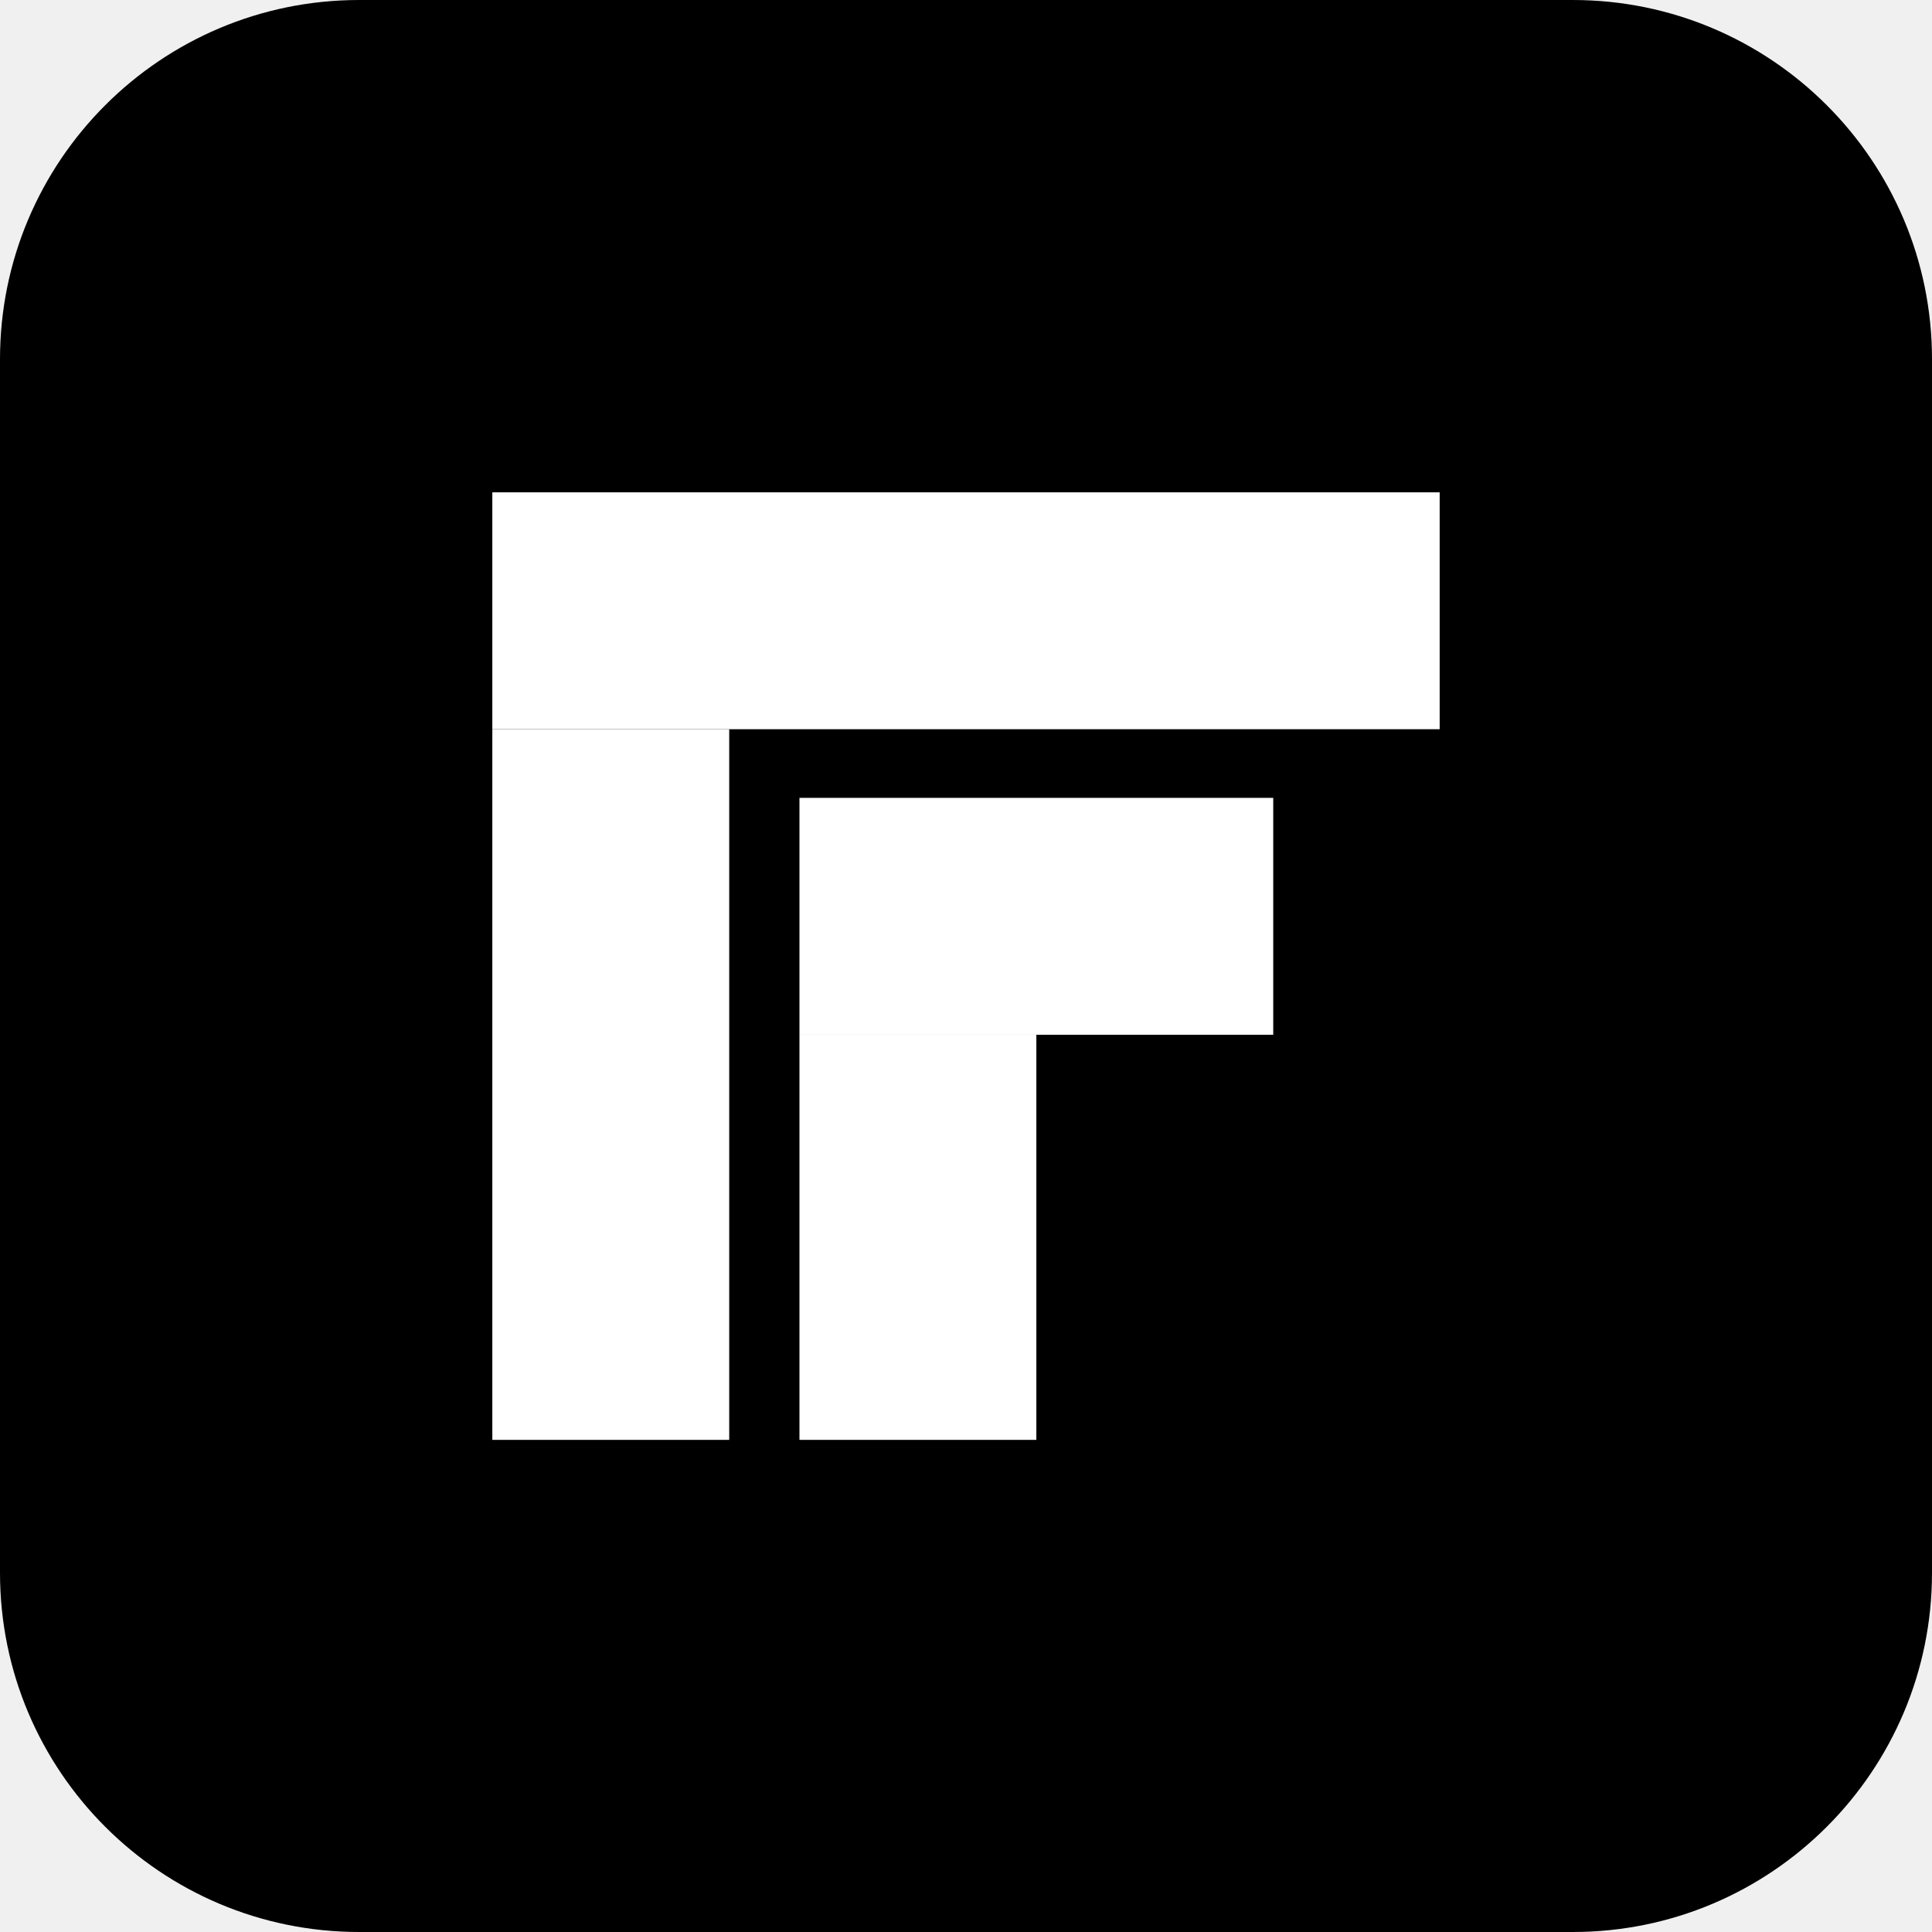
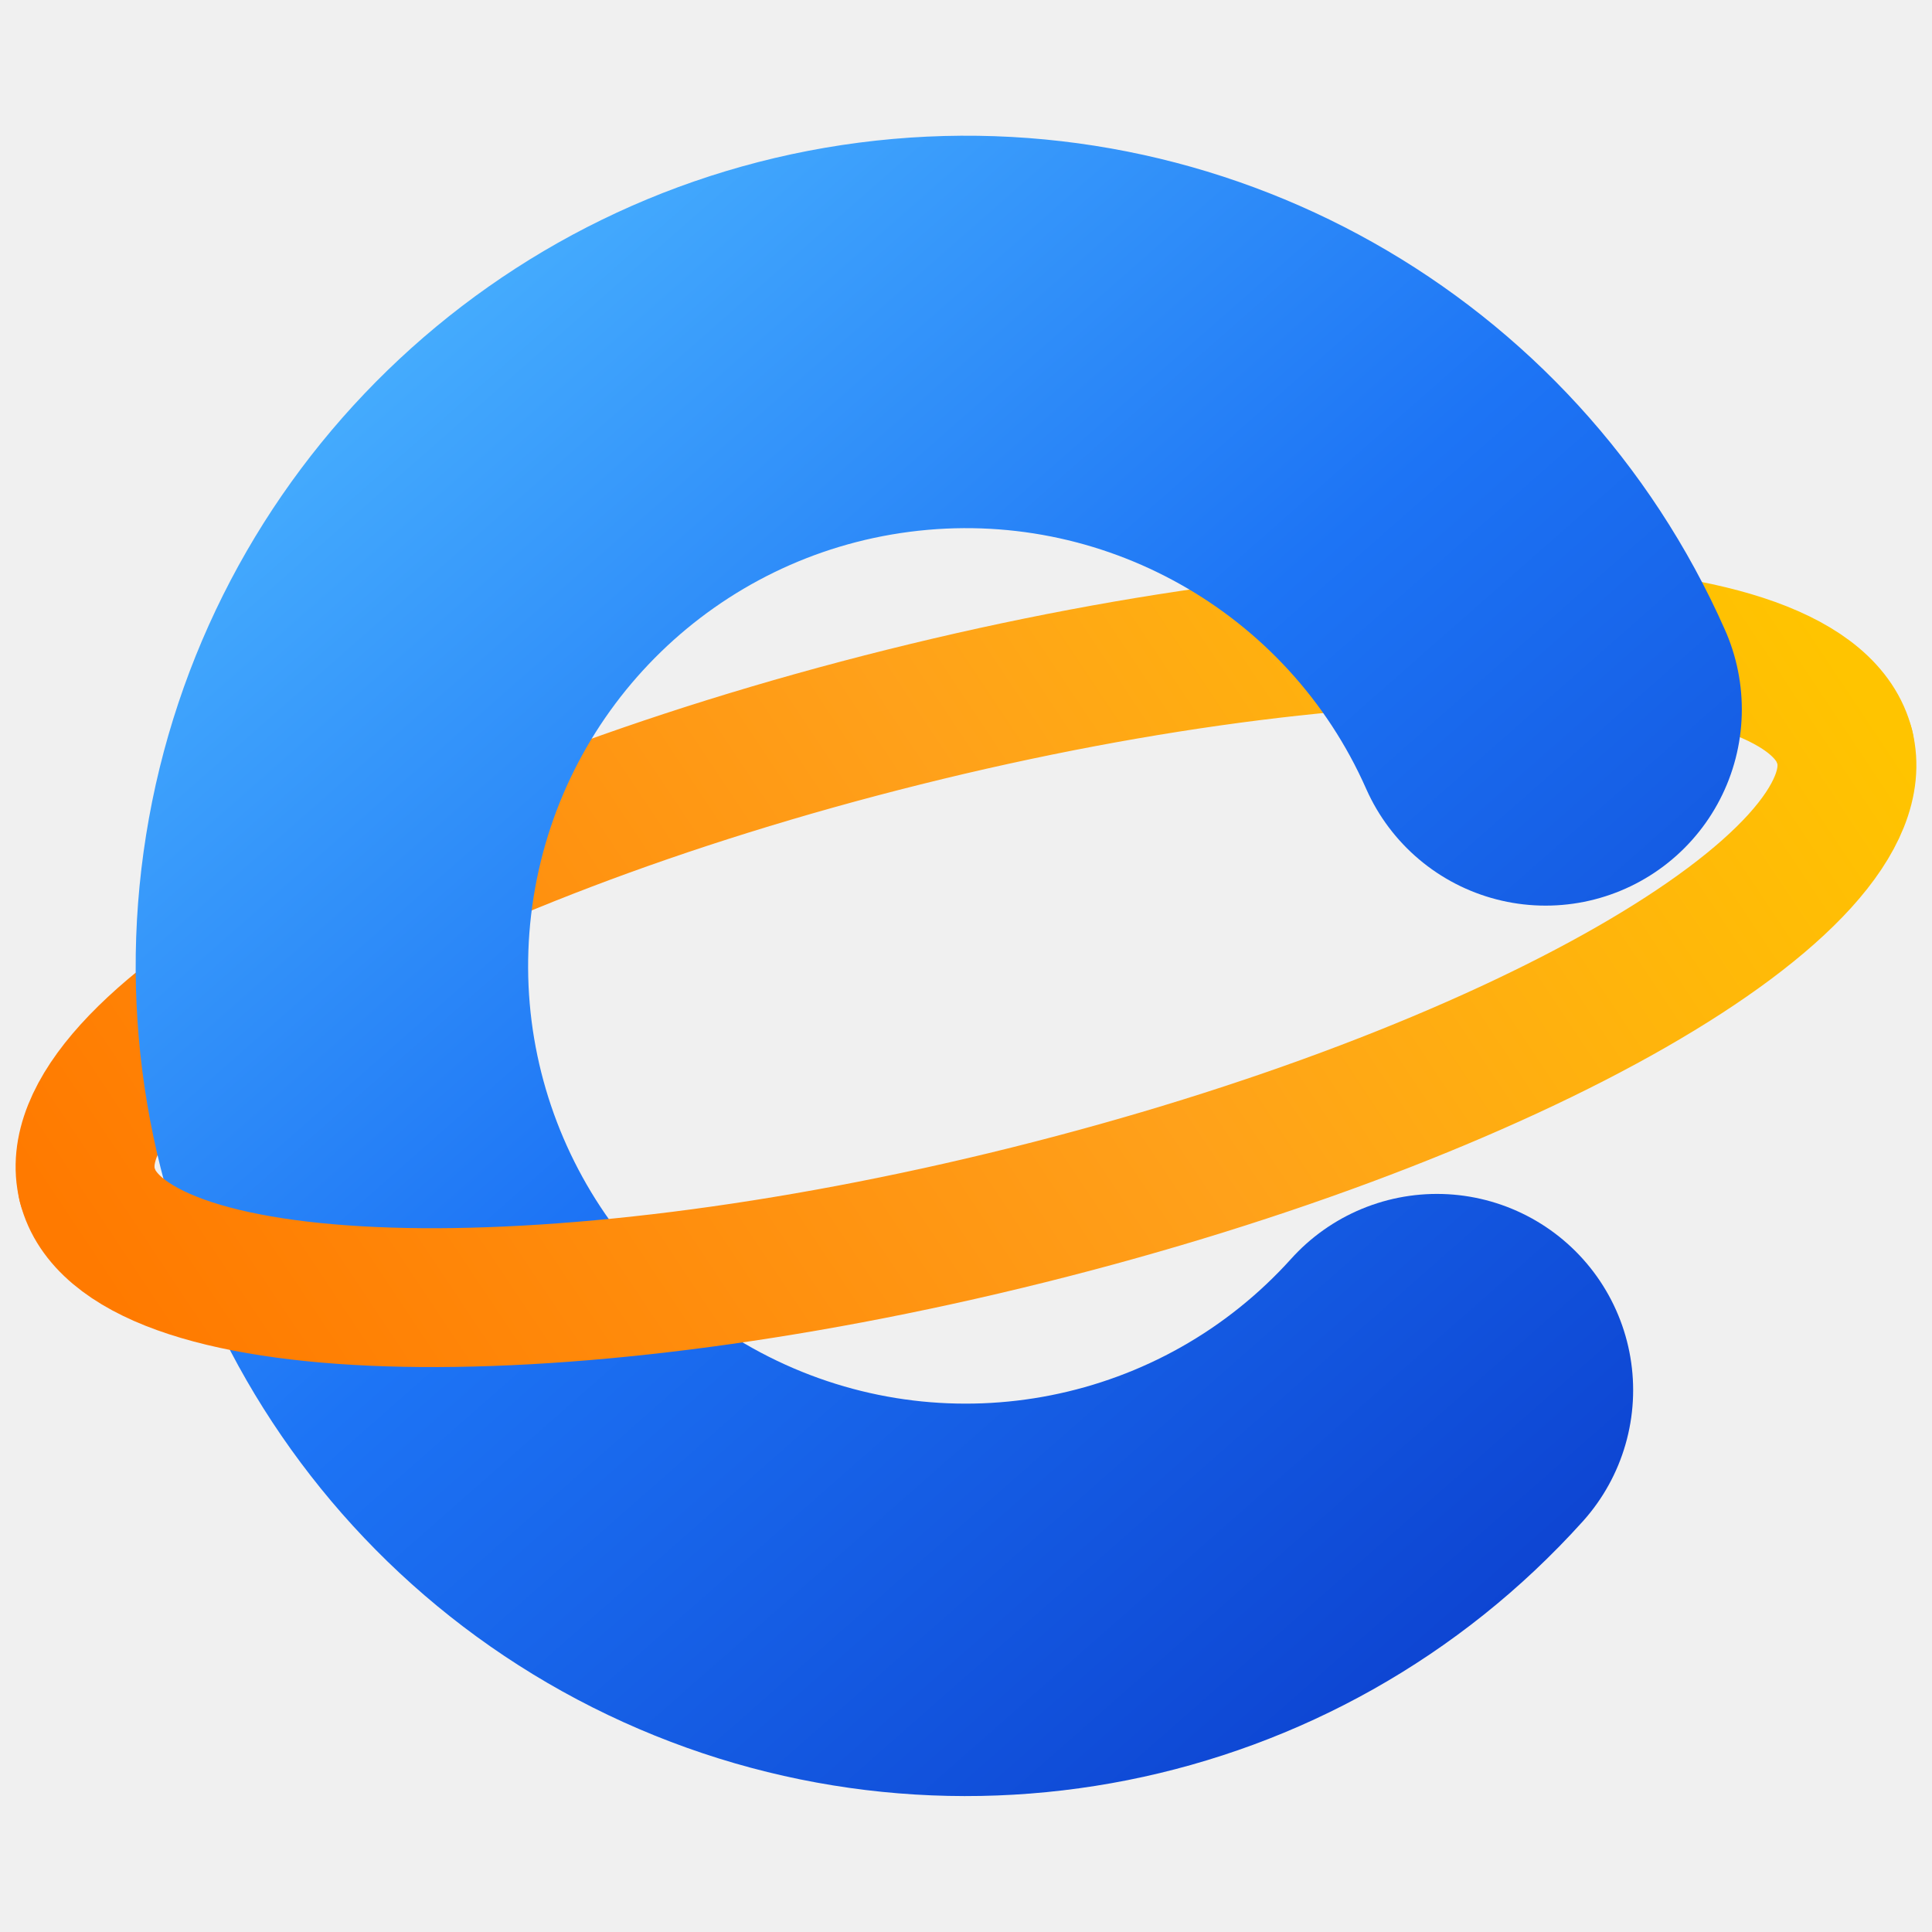
- <svg xmlns="http://www.w3.org/2000/svg" width="512" height="512" viewBox="0 0 96.81 96.81">
-   <rect width="96.81" height="96.81" rx="18" />
-   <g fill="#fff">
-     <rect x="24.67" y="24.67" width="47.47" height="11.87" />
-     <rect x="24.67" y="36.54" width="11.87" height="35.61" />
-     <rect x="40.06" y="39.98" width="23.74" height="11.87" />
-     <rect x="40.06" y="51.85" width="11.87" height="20.3" />
+ <svg xmlns="http://www.w3.org/2000/svg" viewBox="0 0 64 64" fill="none">
+   <defs>
+     <linearGradient id="cosmic-mark-blue" x1="10" y1="8" x2="54" y2="58" gradientUnits="userSpaceOnUse">
+       <stop stop-color="#4CB6FF" />
+       <stop offset="0.45" stop-color="#1D74F5" />
+       <stop offset="1" stop-color="#0A3BCB" />
+     </linearGradient>
+     <linearGradient id="cosmic-mark-orbit" x1="4" y1="42" x2="60" y2="22" gradientUnits="userSpaceOnUse">
+       <stop stop-color="#FF7A00" />
+       <stop offset="0.55" stop-color="#FFA11A" />
+       <stop offset="1" stop-color="#FFC400" />
+     </linearGradient>
+   </defs>
+   <g transform="rotate(-14 32 32)">
+     <path d="M2 32A30 8.5 0 0 1 62 32" stroke="url(#cosmic-mark-orbit)" stroke-width="4.6" stroke-linecap="round" />
+   </g>
+   <path d="M47.6 46.05A21 21 0 1 1 51.2 23.5" stroke="url(#cosmic-mark-blue)" stroke-width="13" stroke-linecap="round" />
+   <g transform="rotate(-14 32 32)">
+     <path d="M62 32A30 8.5 0 0 1 2 32" stroke="url(#cosmic-mark-orbit)" stroke-width="4.6" stroke-linecap="round" />
  </g>
</svg>
